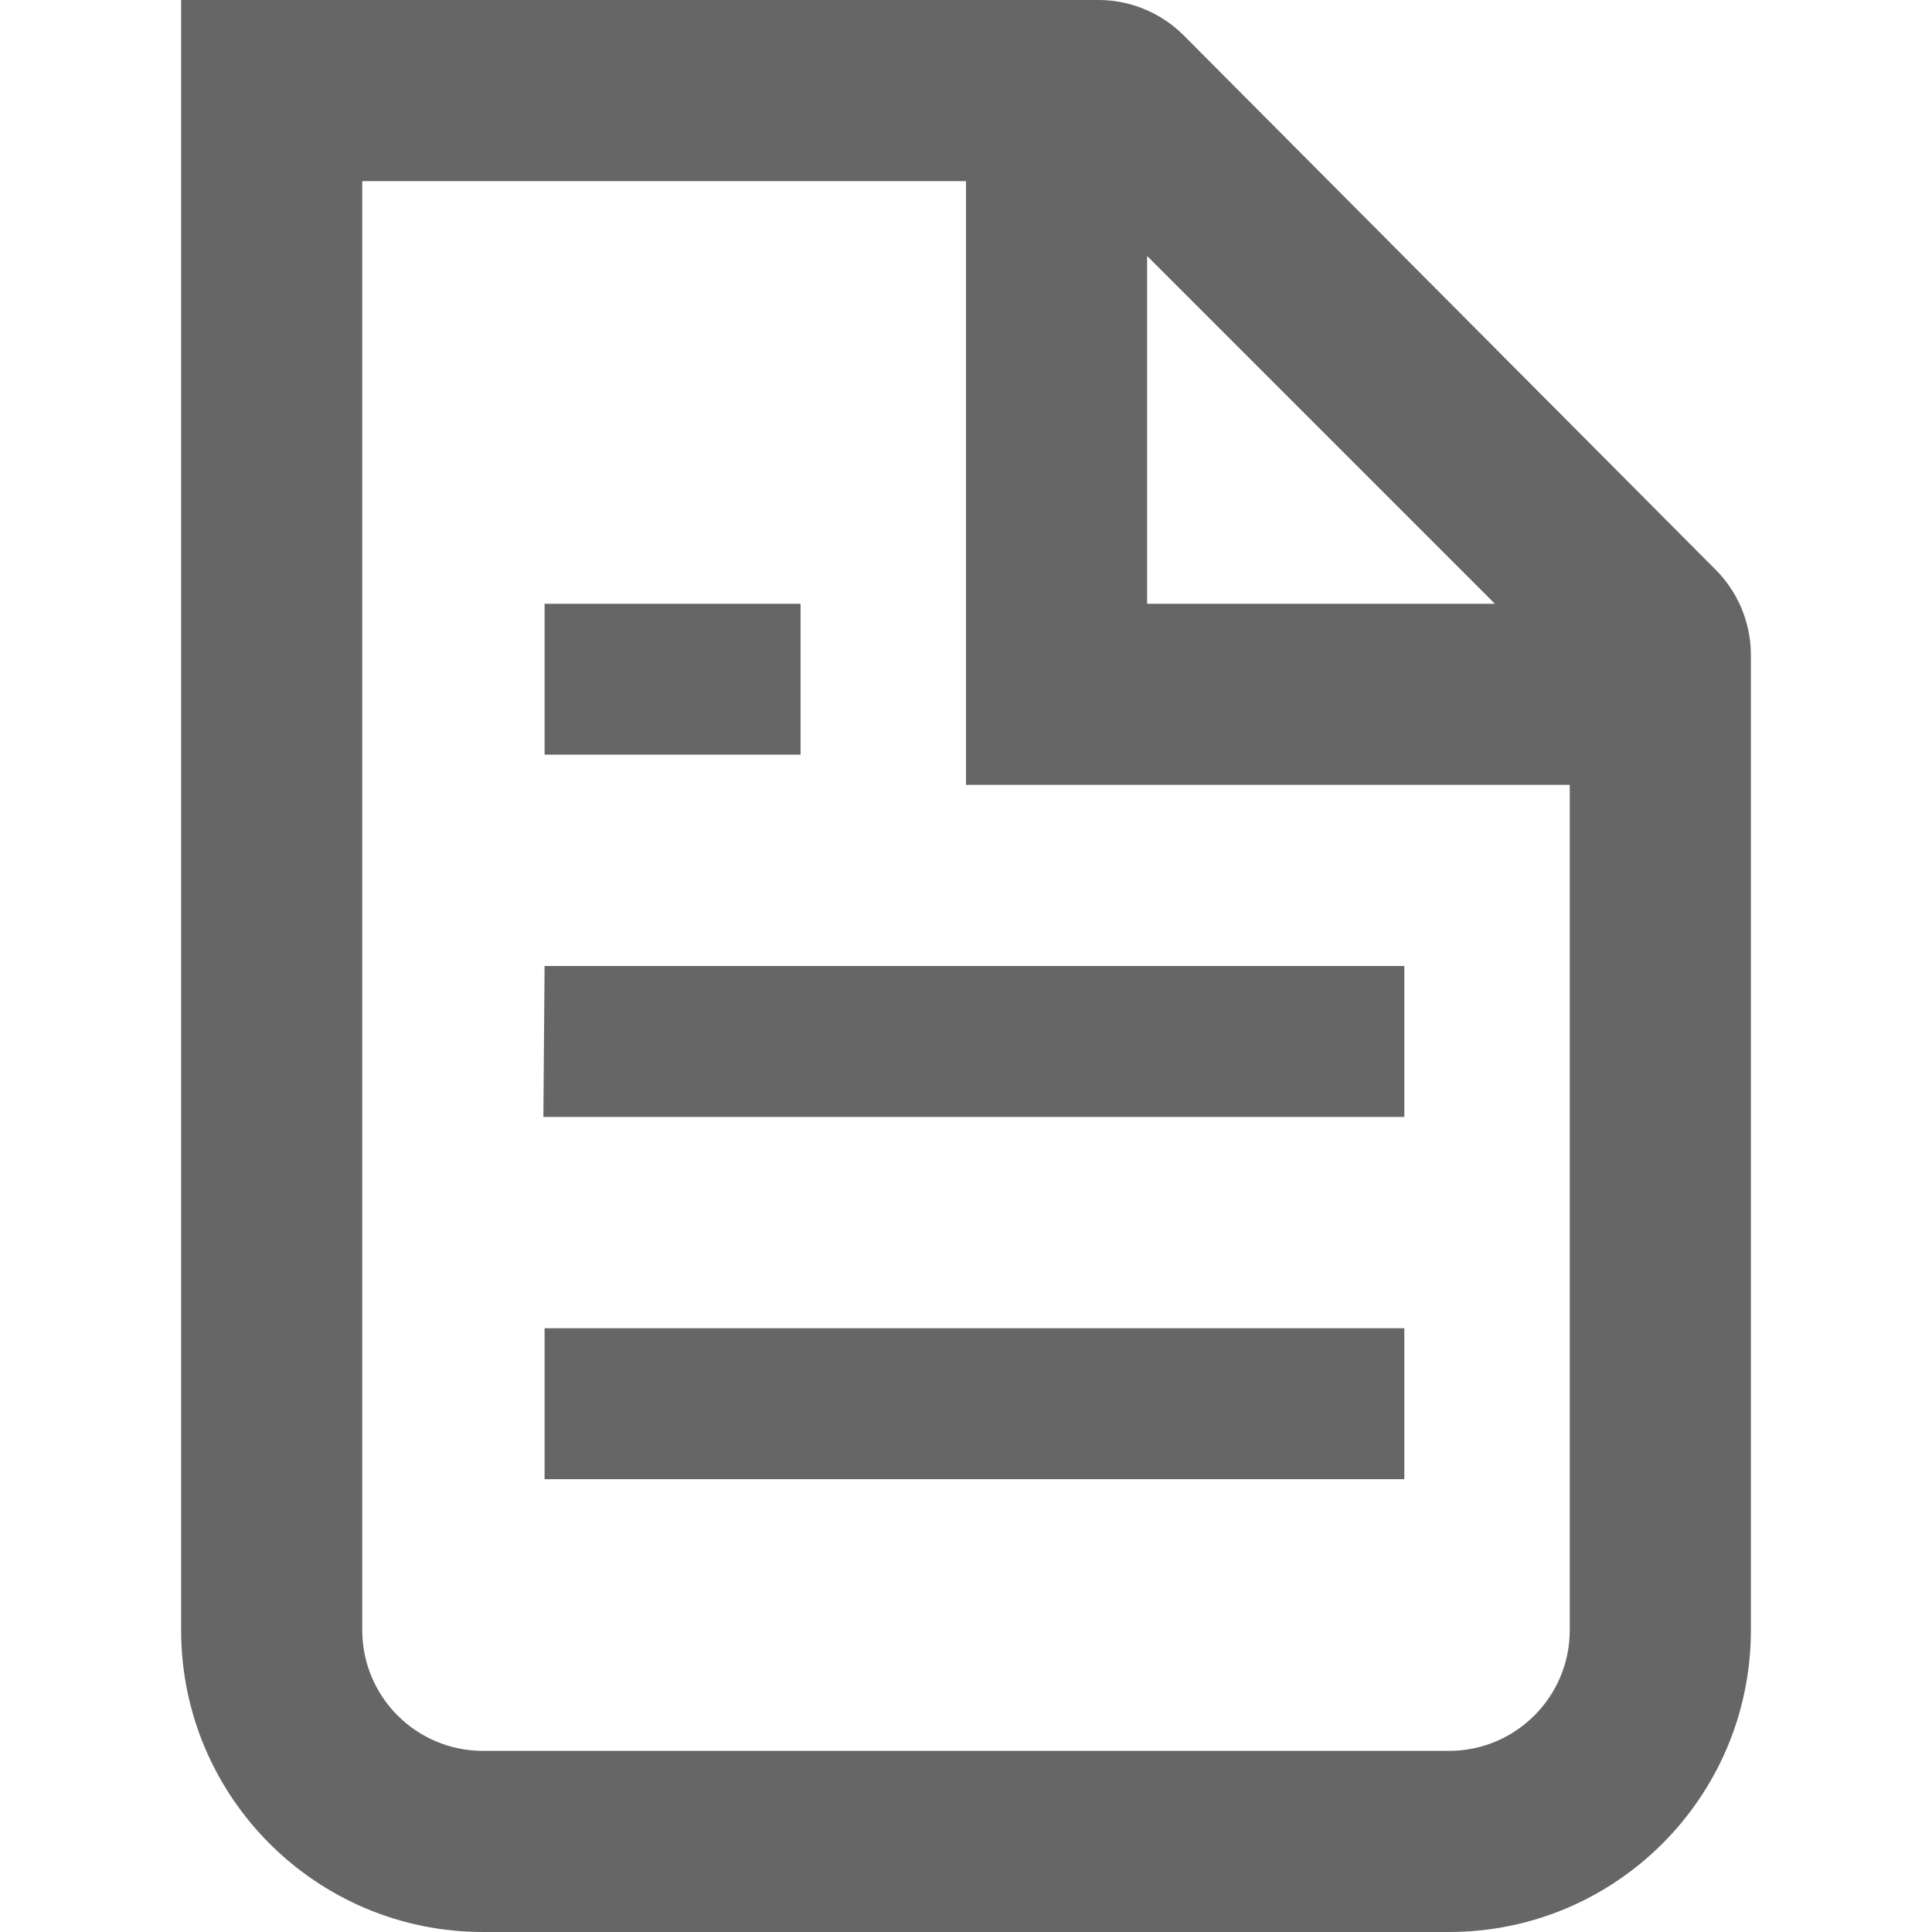
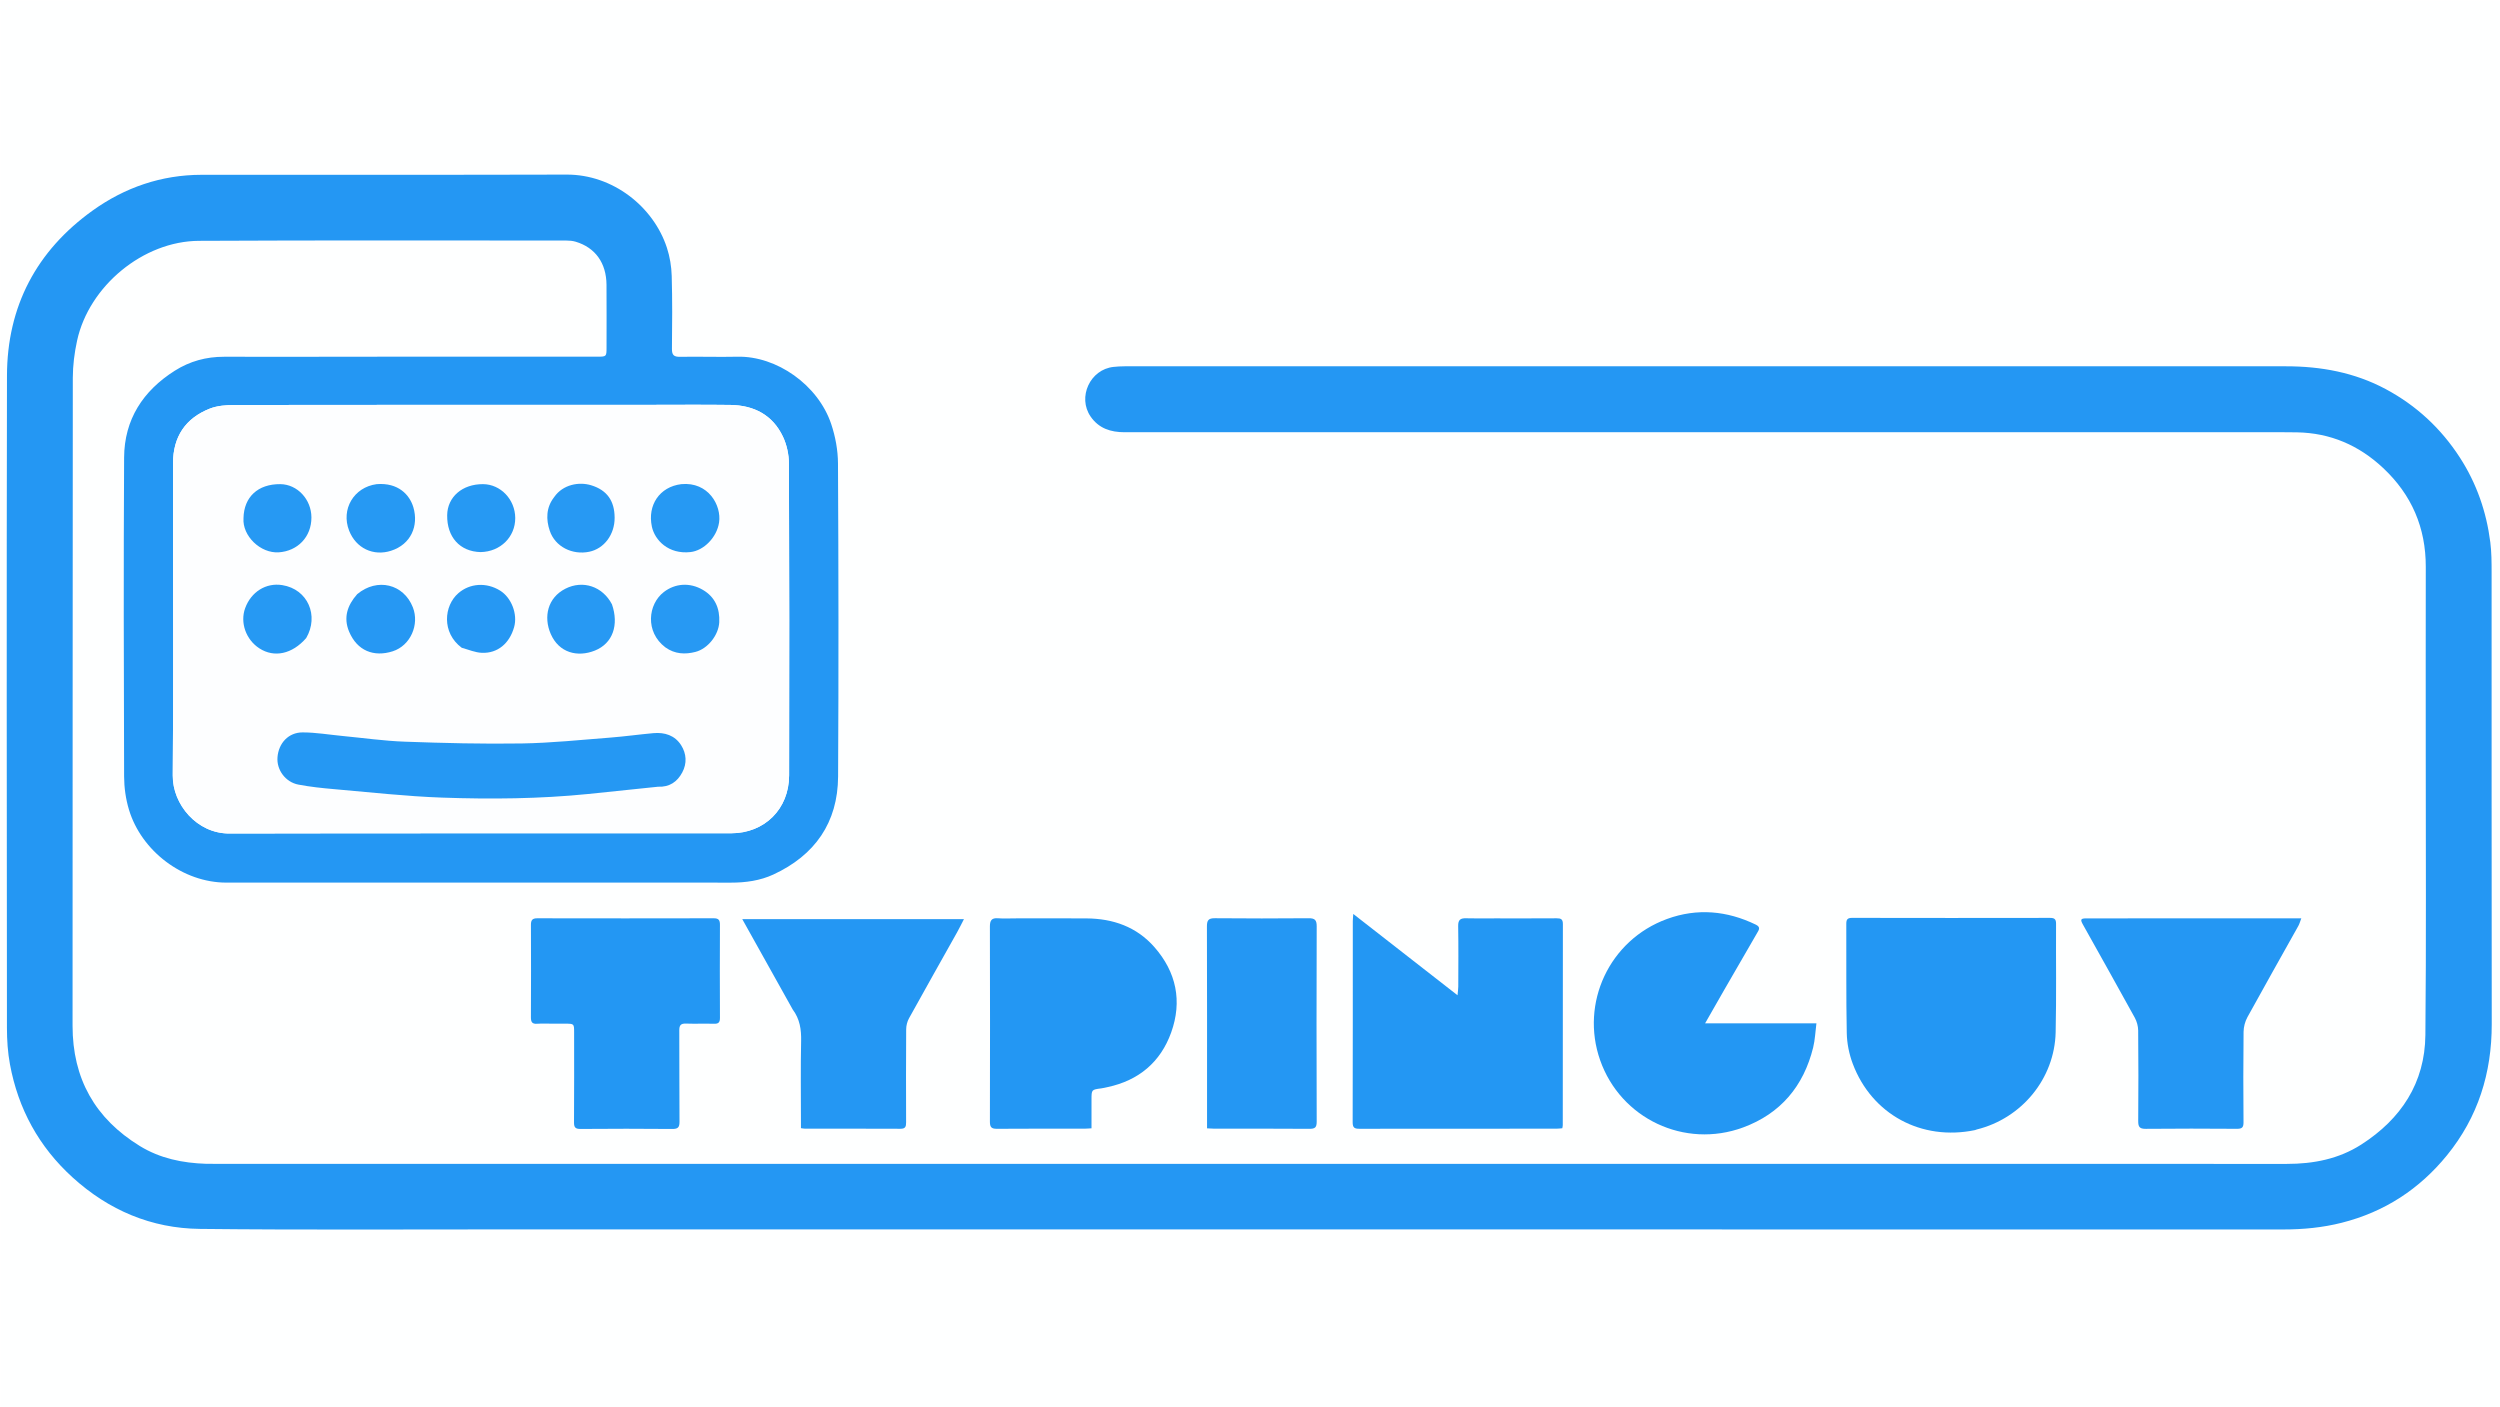
- <svg xmlns="http://www.w3.org/2000/svg" fill="none" viewBox="0 0 16 16">
-   <path d="M14.5 13.5V5.41a1 1 0 0 0-.3-.7L9.8.29A1 1 0 0 0 9.08 0H1.5v13.5A2.5 2.5 0 0 0 4 16h8a2.5 2.5 0 0 0 2.5-2.5m-1.5 0v-7H8v-5H3v12a1 1 0 0 0 1 1h8a1 1 0 0 0 1-1M9.5 5V2.12L12.38 5zM5.13 5h-.62v1.25h2.12V5zm-.62 3h7.12v1.25H4.5zm.62 3h-.62v1.25h7.12V11z" clip-rule="evenodd" fill="#666" fill-rule="evenodd" />
+ <svg xmlns="http://www.w3.org/2000/svg" version="1.1" id="Layer_1" x="0px" y="0px" width="100%" viewBox="0 0 1920 1080" enable-background="new 0 0 1920 1080" xml:space="preserve">
+   <path fill="#FEFFFF" opacity="1" stroke="none" d=" M1360,1081   C906.667,1081 453.833,1081 1,1081   C1,721 1,361 1,1   C2,1 3,1 4,1   C642.999,1 1281.999,1 1921,1   C1921,361 1921,720.999 1921,1081   C1734.167,1081 1547.333,1081 1360,1081  M391.5,944.173   C845.653,944.173 1299.806,944.162 1753.959,944.219   C1769.025,944.221 1783.813,942.773 1798.448,939.077   C1831.216,930.802 1858.078,913.322 1879.295,887.242   C1903.128,857.948 1913.712,824.099 1913.658,786.462   C1913.49,670.798 1913.614,555.133 1913.557,439.469   C1913.553,431.813 1913.521,424.089 1912.563,416.516   C1909.605,393.11 1902.045,371.268 1889.162,351.369   C1874.664,328.974 1855.694,311.382 1832.203,298.813   C1808.338,286.045 1782.509,281.318 1755.702,281.316   C1458.374,281.287 1161.046,281.297 863.719,281.317   C860.894,281.317 858.058,281.488 855.247,281.78   C837.193,283.654 827.323,305.052 837.613,319.938   C843.918,329.06 853.068,331.95 863.609,331.95   C1160.27,331.94 1456.931,331.942 1753.592,331.946   C1757.092,331.946 1760.592,331.973 1764.091,332.036   C1789.728,332.498 1811.645,341.973 1830.244,359.425   C1852.178,380.006 1863.074,405.291 1863.001,435.43   C1862.884,484.262 1862.988,533.095 1862.976,581.927   C1862.958,652.926 1863.395,723.929 1862.695,794.92   C1862.332,831.78 1843.987,859.414 1813.458,879.012   C1796.192,890.096 1776.768,893.879 1756.345,893.877   C1225.522,893.814 694.699,893.827 163.875,893.827   C162.042,893.827 160.207,893.865 158.376,893.806   C140.316,893.223 122.975,889.706 107.39,880.136   C72.968,859 55.697,828.323 55.727,787.7   C55.847,621.87 55.722,456.04 55.918,290.21   C55.929,280.65 57.166,270.917 59.21,261.566   C68.355,219.733 109.947,185.187 152.761,184.964   C246.756,184.474 340.755,184.732 434.753,184.733   C437.217,184.733 439.785,184.939 442.127,185.641   C457.187,190.158 465.668,201.963 465.796,218.685   C465.919,234.683 465.827,250.684 465.824,266.684   C465.823,273.917 465.818,273.929 458.619,273.93   C405.12,273.933 351.621,273.917 298.122,273.936   C256.124,273.952 214.125,274.104 172.126,273.994   C158.399,273.958 145.802,277.395 134.261,284.697   C109.766,300.195 95.478,322.204 95.315,351.414   C94.859,433.077 95.046,514.744 95.317,596.408   C95.345,604.917 96.593,613.731 99.047,621.868   C108.614,653.594 140.441,677.856 173.811,677.847   C262.643,677.826 351.474,677.84 440.306,677.84   C480.639,677.84 520.971,677.785 561.304,677.871   C572.617,677.895 583.779,676.338 593.919,671.644   C625.822,656.877 643.463,631.799 643.659,596.356   C644.101,516.193 643.987,436.025 643.575,355.862   C643.523,345.748 641.576,335.231 638.353,325.623   C628.279,295.588 596.418,273.281 566.345,273.96   C551.687,274.291 537.011,273.779 522.35,274.036   C517.565,274.12 515.998,272.733 516.052,267.871   C516.258,249.207 516.408,230.53 515.874,211.879   C515.667,204.656 514.443,197.207 512.209,190.341   C501.919,158.72 470.687,133.987 435.232,134.091   C341.735,134.364 248.236,134.185 154.738,134.252   C123.925,134.274 95.844,144 71.179,161.676   C28.044,192.59 5.464,235.283 5.357,288.532   C5.021,455.528 5.197,622.525 5.33,789.522   C5.337,798.805 5.955,808.232 7.637,817.342   C13.962,851.605 29.851,880.725 55.766,904.275   C83.516,929.493 116.288,943.386 153.509,943.798   C232.497,944.671 311.502,944.133 391.5,944.173  M1517.239,867.787   C1517.55,867.667 1517.852,867.513 1518.173,867.434   C1552.696,858.909 1577.926,828.354 1578.738,792.821   C1579.373,765.021 1578.894,737.197 1579.05,709.384   C1579.07,705.777 1577.701,704.933 1574.337,704.939   C1523.706,705.024 1473.074,705.032 1422.443,704.926   C1418.832,704.919 1417.936,706.182 1417.952,709.555   C1418.085,737.534 1417.752,765.521 1418.319,793.491   C1418.478,801.316 1420.121,809.48 1422.868,816.821   C1437.457,855.813 1475.641,876.466 1517.239,867.787  M1147.5,705.302   C1140.334,705.302 1133.162,705.472 1126.004,705.24   C1121.597,705.098 1119.795,706.414 1119.879,711.193   C1120.15,726.687 1119.996,742.189 1119.958,757.688   C1119.953,759.536 1119.65,761.384 1119.384,764.364   C1092.317,743.255 1066.248,722.924 1039.314,701.919   C1039.115,704.85 1038.95,706.151 1038.95,707.451   C1038.937,758.947 1038.989,810.443 1038.843,861.939   C1038.831,866.108 1040.294,866.909 1044.038,866.902   C1094.534,866.806 1145.03,866.84 1195.526,866.823   C1196.969,866.822 1198.413,866.611 1199.852,866.498   C1200.02,865.42 1200.21,864.769 1200.21,864.119   C1200.228,812.623 1200.201,761.127 1200.297,709.631   C1200.303,705.929 1198.763,705.225 1195.496,705.25   C1179.831,705.372 1164.165,705.304 1147.5,705.302  M779.502,705.305   C775.172,705.304 770.82,705.575 766.516,705.233   C761.585,704.841 760.231,706.853 760.244,711.597   C760.377,761.563 760.367,811.529 760.25,861.496   C760.24,865.592 761.392,866.956 765.596,866.922   C788.079,866.741 810.565,866.842 833.049,866.824   C834.654,866.823 836.259,866.649 838.281,866.531   C838.281,858.888 838.281,851.749 838.281,844.61   C838.281,836.829 838.284,836.851 845.772,835.868   C847.416,835.652 849.035,835.231 850.661,834.884   C874.542,829.779 891.284,815.72 899.455,792.972   C908.07,768.991 903.459,746.592 886.57,727.366   C872.878,711.781 854.839,705.478 834.465,705.333   C816.478,705.205 798.489,705.305 779.502,705.305  M1345.5,785.905   C1333.947,785.905 1322.394,785.905 1309.524,785.905   C1314.916,776.47 1319.555,768.289 1324.255,760.144   C1332.645,745.603 1341.088,731.092 1349.467,716.545   C1350.789,714.251 1352.448,712.058 1348.506,710.146   C1326.33,699.394 1303.444,697.316 1280.288,705.758   C1235.893,721.944 1213.534,770.415 1228.89,814.19   C1244.682,859.207 1293.891,882.38 1338.662,865.895   C1367.462,855.291 1385.189,834.174 1392.508,804.469   C1393.946,798.632 1394.161,792.493 1395.016,785.905   C1378.095,785.905 1362.298,785.905 1345.5,785.905  M425.494,786.187   C428.327,786.187 431.16,786.186 433.993,786.188   C440.915,786.191 440.921,786.192 440.921,792.9   C440.924,815.899 441.006,838.899 440.841,861.897   C440.814,865.764 441.785,867.063 445.833,867.032   C469.331,866.85 492.832,866.824 516.329,867.046   C520.868,867.089 521.89,865.616 521.855,861.326   C521.66,837.995 521.832,814.661 521.694,791.33   C521.671,787.463 522.805,785.971 526.807,786.115   C533.965,786.373 541.142,786.036 548.302,786.252   C551.766,786.356 552.943,785.248 552.925,781.717   C552.802,757.885 552.809,734.052 552.917,710.22   C552.933,706.636 551.916,705.225 548.094,705.234   C502.929,705.34 457.763,705.335 412.598,705.244   C408.796,705.236 407.742,706.722 407.757,710.294   C407.858,733.959 407.869,757.626 407.745,781.291   C407.726,784.879 408.643,786.514 412.501,786.248   C416.482,785.973 420.497,786.187 425.494,786.187  M1652.5,705.299   C1635.837,705.298 1619.174,705.271 1602.512,705.316   C1597.898,705.329 1597.48,706.11 1599.728,710.138   C1613.011,733.943 1626.39,757.695 1639.513,781.587   C1641.106,784.487 1642.089,788.114 1642.12,791.415   C1642.341,814.574 1642.339,837.738 1642.148,860.897   C1642.112,865.329 1643.116,867 1647.929,866.95   C1671.254,866.708 1694.584,866.756 1717.911,866.925   C1721.812,866.953 1723.054,865.949 1723.021,861.911   C1722.834,838.751 1722.797,815.588 1723.064,792.43   C1723.107,788.647 1724.207,784.494 1726.027,781.176   C1738.899,757.718 1752.1,734.441 1765.144,711.077   C1766.026,709.498 1766.481,707.68 1767.392,705.299   C1728.772,705.299 1691.136,705.299 1652.5,705.299  M608.975,775.579   C614.343,782.706 615.451,790.733 615.262,799.521   C614.822,819.996 615.122,840.487 615.122,860.971   C615.122,862.742 615.122,864.513 615.122,866.431   C616.567,866.622 617.363,866.819 618.16,866.82   C642.641,866.838 667.123,866.778 691.604,866.899   C695.414,866.918 695.9,865.102 695.889,861.96   C695.81,838.144 695.774,814.328 695.944,790.514   C695.964,787.67 696.749,784.528 698.121,782.044   C710.332,759.939 722.767,737.957 735.102,715.92   C736.824,712.842 738.359,709.66 740.317,705.877   C683.199,705.877 627.164,705.877 570.047,705.877   C583.231,729.498 595.913,752.222 608.975,775.579  M927.011,851.496   C927.011,856.426 927.011,861.356 927.011,866.57   C929.355,866.683 930.988,866.829 932.621,866.83   C956.949,866.844 981.278,866.737 1005.605,866.936   C1009.944,866.971 1011.241,865.876 1011.226,861.392   C1011.062,811.403 1011.058,761.413 1011.224,711.424   C1011.24,706.562 1009.786,705.164 1004.999,705.205   C981.005,705.412 957.008,705.427 933.015,705.195   C928.055,705.147 926.903,706.837 926.919,711.527   C927.072,757.85 927.011,804.174 927.011,851.496  z" />
+   <path fill="#2497F3" opacity="1" stroke="none" d=" M391,944.173   C311.502,944.133 232.497,944.671 153.509,943.798   C116.288,943.386 83.516,929.493 55.766,904.275   C29.851,880.725 13.962,851.605 7.637,817.342   C5.955,808.232 5.337,798.805 5.33,789.522   C5.197,622.525 5.021,455.528 5.357,288.532   C5.464,235.283 28.044,192.59 71.179,161.676   C95.844,144 123.925,134.274 154.738,134.252   C248.236,134.185 341.735,134.364 435.232,134.091   C470.687,133.987 501.919,158.72 512.209,190.341   C514.443,197.207 515.667,204.656 515.874,211.879   C516.408,230.53 516.258,249.207 516.052,267.871   C515.998,272.733 517.565,274.12 522.35,274.036   C537.011,273.779 551.687,274.291 566.345,273.96   C596.418,273.281 628.279,295.588 638.353,325.623   C641.576,335.231 643.523,345.748 643.575,355.862   C643.987,436.025 644.101,516.193 643.659,596.356   C643.463,631.799 625.822,656.877 593.919,671.644   C583.779,676.338 572.617,677.895 561.304,677.871   C520.971,677.785 480.639,677.84 440.306,677.84   C351.474,677.84 262.643,677.826 173.811,677.847   C140.441,677.856 108.614,653.594 99.047,621.868   C96.593,613.731 95.345,604.917 95.317,596.408   C95.046,514.744 94.859,433.077 95.315,351.414   C95.478,322.204 109.766,300.195 134.261,284.697   C145.802,277.395 158.399,273.958 172.126,273.994   C214.125,274.104 256.124,273.952 298.122,273.936   C351.621,273.917 405.12,273.933 458.619,273.93   C465.818,273.929 465.823,273.917 465.824,266.684   C465.827,250.684 465.919,234.683 465.796,218.685   C465.668,201.963 457.187,190.158 442.127,185.641   C439.785,184.939 437.217,184.733 434.753,184.733   C340.755,184.732 246.756,184.474 152.761,184.964   C109.947,185.187 68.355,219.733 59.21,261.566   C57.166,270.917 55.929,280.65 55.918,290.21   C55.722,456.04 55.847,621.87 55.727,787.7   C55.697,828.323 72.968,859 107.39,880.136   C122.975,889.706 140.316,893.223 158.376,893.806   C160.207,893.865 162.042,893.827 163.875,893.827   C694.699,893.827 1225.522,893.814 1756.345,893.877   C1776.768,893.879 1796.192,890.096 1813.458,879.012   C1843.987,859.414 1862.332,831.78 1862.695,794.92   C1863.395,723.929 1862.958,652.926 1862.976,581.927   C1862.988,533.095 1862.884,484.262 1863.001,435.43   C1863.074,405.291 1852.178,380.006 1830.244,359.425   C1811.645,341.973 1789.728,332.498 1764.091,332.036   C1760.592,331.973 1757.092,331.946 1753.592,331.946   C1456.931,331.942 1160.27,331.94 863.609,331.95   C853.068,331.95 843.918,329.06 837.613,319.938   C827.323,305.052 837.193,283.654 855.247,281.78   C858.058,281.488 860.894,281.317 863.719,281.317   C1161.046,281.297 1458.374,281.287 1755.702,281.316   C1782.509,281.318 1808.338,286.045 1832.203,298.813   C1855.694,311.382 1874.664,328.974 1889.162,351.369   C1902.045,371.268 1909.605,393.11 1912.563,416.516   C1913.521,424.089 1913.553,431.813 1913.557,439.469   C1913.614,555.133 1913.49,670.798 1913.658,786.462   C1913.712,824.099 1903.128,857.948 1879.295,887.242   C1858.078,913.322 1831.216,930.802 1798.448,939.077   C1783.813,942.773 1769.025,944.221 1753.959,944.219   C1299.806,944.162 845.653,944.173 391,944.173  M496.5,310.93   C391.028,310.93 285.556,310.883 180.084,311.047   C173.7,311.057 166.849,311.561 161.022,313.871   C142.436,321.239 132.933,335.403 132.884,355.588   C132.848,370.584 132.868,385.581 132.869,400.577   C132.871,465.559 133.238,530.546 132.676,595.524   C132.485,617.734 151.196,640.184 176.07,640.128   C304.536,639.837 433.003,640.042 561.469,639.952   C587.234,639.934 605.991,621.278 606.04,595.487   C606.192,515.675 606.21,435.862 605.901,356.051   C605.874,349.118 604.26,341.629 601.308,335.379   C593.425,318.688 579.016,311.261 560.982,311.005   C539.825,310.705 518.661,310.932 496.5,310.93  z" />
+   <path fill="#2397F3" opacity="1" stroke="none" d=" M1516.84,867.911   C1475.641,876.466 1437.457,855.813 1422.868,816.821   C1420.121,809.48 1418.478,801.316 1418.319,793.491   C1417.752,765.521 1418.085,737.534 1417.952,709.555   C1417.936,706.182 1418.832,704.919 1422.443,704.926   C1473.074,705.032 1523.706,705.024 1574.337,704.939   C1577.701,704.933 1579.07,705.777 1579.05,709.384   C1578.894,737.197 1579.373,765.021 1578.738,792.821   C1577.926,828.354 1552.696,858.909 1518.173,867.434   C1517.852,867.513 1517.55,867.667 1516.84,867.911  z" />
+   <path fill="#2397F3" opacity="1" stroke="none" d=" M1148,705.303   C1164.165,705.304 1179.831,705.372 1195.496,705.25   C1198.763,705.225 1200.303,705.929 1200.297,709.631   C1200.201,761.127 1200.228,812.623 1200.21,864.119   C1200.21,864.769 1200.02,865.42 1199.852,866.498   C1198.413,866.611 1196.969,866.822 1195.526,866.823   C1145.03,866.84 1094.534,866.806 1044.038,866.902   C1040.294,866.909 1038.831,866.108 1038.843,861.939   C1038.989,810.443 1038.937,758.947 1038.95,707.451   C1038.95,706.151 1039.115,704.85 1039.314,701.919   C1066.248,722.924 1092.317,743.255 1119.384,764.364   C1119.65,761.384 1119.953,759.536 1119.958,757.688   C1119.996,742.189 1120.15,726.687 1119.879,711.193   C1119.795,706.414 1121.597,705.098 1126.004,705.24   C1133.162,705.472 1140.334,705.302 1148,705.303  z" />
+   <path fill="#2397F3" opacity="1" stroke="none" d=" M780.002,705.305   C798.489,705.305 816.478,705.205 834.465,705.333   C854.839,705.478 872.878,711.781 886.57,727.366   C903.459,746.592 908.07,768.991 899.455,792.972   C891.284,815.72 874.542,829.779 850.661,834.884   C849.035,835.231 847.416,835.652 845.772,835.868   C838.284,836.851 838.281,836.829 838.281,844.61   C838.281,851.749 838.281,858.888 838.281,866.531   C836.259,866.649 834.654,866.823 833.049,866.824   C810.565,866.842 788.079,866.741 765.596,866.922   C761.392,866.956 760.24,865.592 760.25,861.496   C760.367,811.529 760.377,761.563 760.244,711.597   C760.231,706.853 761.585,704.841 766.516,705.233   C770.82,705.575 775.172,705.304 780.002,705.305  z" />
+   <path fill="#2397F3" opacity="1" stroke="none" d=" M1346,785.905   C1362.298,785.905 1378.095,785.905 1395.016,785.905   C1394.161,792.493 1393.946,798.632 1392.508,804.469   C1385.189,834.174 1367.462,855.291 1338.662,865.895   C1293.891,882.38 1244.682,859.207 1228.89,814.19   C1213.534,770.415 1235.893,721.944 1280.288,705.758   C1303.444,697.316 1326.33,699.394 1348.506,710.146   C1352.448,712.058 1350.789,714.251 1349.467,716.545   C1341.088,731.092 1332.645,745.603 1324.255,760.144   C1319.555,768.289 1314.916,776.47 1309.524,785.905   C1322.394,785.905 1333.947,785.905 1346,785.905  z" />
+   <path fill="#2397F3" opacity="1" stroke="none" d=" M424.995,786.188   C420.497,786.187 416.482,785.973 412.501,786.248   C408.643,786.514 407.726,784.879 407.745,781.291   C407.869,757.626 407.858,733.959 407.757,710.294   C407.742,706.722 408.796,705.236 412.598,705.244   C457.763,705.335 502.929,705.34 548.094,705.234   C551.916,705.225 552.933,706.636 552.917,710.22   C552.809,734.052 552.802,757.885 552.925,781.717   C552.943,785.248 551.766,786.356 548.302,786.252   C541.142,786.036 533.965,786.373 526.807,786.115   C522.805,785.971 521.671,787.463 521.694,791.33   C521.832,814.661 521.66,837.995 521.855,861.326   C521.89,865.616 520.868,867.089 516.329,867.046   C492.832,866.824 469.331,866.85 445.833,867.032   C441.785,867.063 440.814,865.764 440.841,861.897   C441.006,838.899 440.924,815.899 440.921,792.9   C440.921,786.192 440.915,786.191 433.993,786.188   C431.16,786.186 428.327,786.187 424.995,786.188  z" />
+   <path fill="#2497F3" opacity="1" stroke="none" d=" M1653,705.299   C1691.136,705.299 1728.772,705.299 1767.392,705.299   C1766.481,707.68 1766.026,709.498 1765.144,711.077   C1752.1,734.441 1738.899,757.718 1726.027,781.176   C1724.207,784.494 1723.107,788.647 1723.064,792.43   C1722.797,815.588 1722.834,838.751 1723.021,861.911   C1723.054,865.949 1721.812,866.953 1717.911,866.925   C1694.584,866.756 1671.254,866.708 1647.929,866.95   C1643.116,867 1642.112,865.329 1642.148,860.897   C1642.339,837.738 1642.341,814.574 1642.12,791.415   C1642.089,788.114 1641.106,784.487 1639.513,781.587   C1626.39,757.695 1613.011,733.943 1599.728,710.138   C1597.48,706.11 1597.898,705.329 1602.512,705.316   C1619.174,705.271 1635.837,705.298 1653,705.299  z" />
+   <path fill="#2497F3" opacity="1" stroke="none" d=" M608.785,775.262   C595.913,752.222 583.231,729.498 570.047,705.877   C627.164,705.877 683.199,705.877 740.317,705.877   C738.359,709.66 736.824,712.842 735.102,715.92   C722.767,737.957 710.332,759.939 698.121,782.044   C696.749,784.528 695.964,787.67 695.944,790.514   C695.774,814.328 695.81,838.144 695.889,861.96   C695.9,865.102 695.414,866.918 691.604,866.899   C667.123,866.778 642.641,866.838 618.16,866.82   C617.363,866.819 616.567,866.622 615.122,866.431   C615.122,864.513 615.122,862.742 615.122,860.971   C615.122,840.487 614.822,819.996 615.262,799.521   C615.451,790.733 614.343,782.706 608.785,775.262  z" />
+   <path fill="#2497F3" opacity="1" stroke="none" d=" M927.011,850.997   C927.011,804.174 927.072,757.85 926.919,711.527   C926.903,706.837 928.055,705.147 933.015,705.195   C957.008,705.427 981.005,705.412 1004.999,705.205   C1009.786,705.164 1011.24,706.562 1011.224,711.424   C1011.058,761.413 1011.062,811.403 1011.226,861.392   C1011.241,865.876 1009.944,866.971 1005.605,866.936   C981.278,866.737 956.949,866.844 932.621,866.83   C930.988,866.829 929.355,866.683 927.011,866.57   C927.011,861.356 927.011,856.426 927.011,850.997  z" />
+   <path fill="#FDFEFF" opacity="1" stroke="none" d=" M497,310.93   C518.661,310.932 539.825,310.705 560.982,311.005   C579.016,311.261 593.425,318.688 601.308,335.379   C604.26,341.629 605.874,349.118 605.901,356.051   C606.21,435.862 606.192,515.675 606.04,595.487   C605.991,621.278 587.234,639.934 561.469,639.952   C433.003,640.042 304.536,639.837 176.07,640.128   C151.196,640.184 132.485,617.734 132.676,595.524   C133.238,530.546 132.871,465.559 132.869,400.577   C132.868,385.581 132.848,370.584 132.884,355.588   C132.933,335.403 142.436,321.239 161.022,313.871   C166.849,311.561 173.7,311.057 180.084,311.047   C285.556,310.883 391.028,310.93 497,310.93  M505.786,604.162   C514.264,604.585 520.138,600.366 523.949,593.282   C527.718,586.276 527.241,578.821 523.104,572.311   C518.3,564.75 510.497,562.279 501.813,563.058   C490.716,564.053 479.668,565.625 468.563,566.483   C446.001,568.225 423.431,570.613 400.835,570.976   C370.879,571.458 340.88,570.678 310.929,569.609   C294.831,569.035 278.794,566.728 262.731,565.194   C252.635,564.23 242.542,562.497 232.446,562.482   C221.558,562.465 213.997,570.689 213.113,581.523   C212.326,591.162 219.15,600.682 229.209,602.589   C238.337,604.319 247.639,605.294 256.908,606.093   C284.42,608.467 311.919,611.601 339.489,612.565   C376.928,613.873 414.432,613.543 451.793,609.776   C469.504,607.99 487.205,606.101 505.786,604.162  M511.235,497.377   C518.306,502.439 526.287,502.693 534.161,500.653   C543.645,498.196 551.902,487.708 552.391,477.871   C552.912,467.373 549.206,458.52 539.812,453.028   C529.728,447.133 518.528,448.018 509.863,454.648   C497.628,464.009 495.3,485.281 511.235,497.377  M274.053,456.55   C266.692,464.924 263.638,474.38 268.092,485.039   C274.284,499.857 287.162,504.807 301.572,500.202   C315.347,495.799 322.221,479.619 317.091,466.474   C310.066,448.474 289.67,443.49 274.053,456.55  M288.818,371.833   C271.754,374.156 261.69,391.117 268.131,407.548   C273.446,421.106 286.762,427.307 300.258,423.006   C315.722,418.077 321.633,403.718 317.472,389.623   C314.622,379.97 305.829,370.491 288.818,371.833  M354.911,497.692   C359.973,498.979 365,501.172 370.104,501.372   C382.215,501.849 391.342,494.115 394.855,481.577   C397.646,471.617 392.791,458.994 384.092,453.59   C373.516,447.021 360.837,447.944 352.065,455.526   C340.879,465.193 339.006,485.855 354.911,497.692  M369.498,424.006   C384.361,423.759 395.769,412.354 395.702,397.809   C395.636,383.614 384.493,371.903 370.975,371.82   C355.092,371.723 343.645,381.615 343.43,395.622   C343.174,412.387 353.104,423.594 369.498,424.006  M522.773,371.829   C506.526,373.858 497.118,387.985 500.648,404.502   C502.835,414.738 513.269,425.878 530.292,423.991   C540.523,422.856 550.544,412.687 552.256,401.24   C554.209,388.178 544.011,369.835 522.773,371.829  M187.002,398.445   C186.062,411.541 199.973,425.151 214.18,424.183   C228.476,423.208 239.214,412.464 239.172,397.388   C239.133,383.5 228.342,371.946 215.294,371.822   C198.218,371.661 187.308,381.575 187.002,398.445  M469.846,463.766   C462.774,450.298 447.631,445.31 434.23,452.12   C420.559,459.066 417.293,473.755 422.937,486.797   C429.219,501.315 443.441,505.014 456.86,499.64   C470.699,494.098 475.417,479.901 469.846,463.766  M235.367,489.732   C245.111,472.977 236.529,452.519 216.755,449.364   C204.138,447.352 192.82,454.689 188.297,467.016   C184.226,478.11 188.849,491.226 199.194,497.933   C210.587,505.319 224.404,502.379 235.367,489.732  M425.42,381.98   C419.234,389.875 419.341,399.041 422.211,407.609   C426.353,419.973 439.651,426.423 452.514,423.751   C463.992,421.367 472.091,410.531 472.038,397.629   C471.985,384.795 466.338,376.458 454.018,372.685   C444.787,369.857 432.396,371.989 425.42,381.98  z" />
+   <path fill="#2598F3" opacity="1" stroke="none" d=" M505.348,604.21   C487.205,606.101 469.504,607.99 451.793,609.776   C414.432,613.543 376.928,613.873 339.489,612.565   C311.919,611.601 284.42,608.467 256.908,606.093   C247.639,605.294 238.337,604.319 229.209,602.589   C219.15,600.682 212.326,591.162 213.113,581.523   C213.997,570.689 221.558,562.465 232.446,562.482   C242.542,562.497 252.635,564.23 262.731,565.194   C278.794,566.728 294.831,569.035 310.929,569.609   C340.88,570.678 370.879,571.458 400.835,570.976   C423.431,570.613 446.001,568.225 468.563,566.483   C479.668,565.625 490.716,564.053 501.813,563.058   C510.497,562.279 518.3,564.75 523.104,572.311   C527.241,578.821 527.718,586.276 523.949,593.282   C520.138,600.366 514.264,604.585 505.348,604.21  z" />
+   <path fill="#2799F3" opacity="1" stroke="none" d=" M510.959,497.141   C495.3,485.281 497.628,464.009 509.863,454.648   C518.528,448.018 529.728,447.133 539.812,453.028   C549.206,458.52 552.912,467.373 552.391,477.871   C551.902,487.708 543.645,498.196 534.161,500.653   C526.287,502.693 518.306,502.439 510.959,497.141  z" />
+   <path fill="#2698F3" opacity="1" stroke="none" d=" M274.33,456.322   C289.67,443.49 310.066,448.474 317.091,466.474   C322.221,479.619 315.347,495.799 301.572,500.202   C287.162,504.807 274.284,499.857 268.092,485.039   C263.638,474.38 266.692,464.924 274.33,456.322  z" />
+   <path fill="#2699F3" opacity="1" stroke="none" d=" M289.276,371.829   C305.829,370.491 314.622,379.97 317.472,389.623   C321.633,403.718 315.722,418.077 300.258,423.006   C286.762,427.307 273.446,421.106 268.131,407.548   C261.69,391.117 271.754,374.156 289.276,371.829  z" />
+   <path fill="#2698F3" opacity="1" stroke="none" d=" M354.61,497.488   C339.006,485.855 340.879,465.193 352.065,455.526   C360.837,447.944 373.516,447.021 384.092,453.59   C392.791,458.994 397.646,471.617 394.855,481.577   C391.342,494.115 382.215,501.849 370.104,501.372   C365,501.172 359.973,498.979 354.61,497.488  z" />
+   <path fill="#2699F3" opacity="1" stroke="none" d=" M369.038,424.005   C353.104,423.594 343.174,412.387 343.43,395.622   C343.645,381.615 355.092,371.723 370.975,371.82   C384.493,371.903 395.636,383.614 395.702,397.809   C395.769,412.354 384.361,423.759 369.038,424.005  z" />
+   <path fill="#2699F3" opacity="1" stroke="none" d=" M523.234,371.826   C544.011,369.835 554.209,388.178 552.256,401.24   C550.544,412.687 540.523,422.856 530.292,423.991   C513.269,425.878 502.835,414.738 500.648,404.502   C497.118,387.985 506.526,373.858 523.234,371.826  z" />
+   <path fill="#2699F3" opacity="1" stroke="none" d=" M187.001,397.989   C187.308,381.575 198.218,371.661 215.294,371.822   C228.342,371.946 239.133,383.5 239.172,397.388   C239.214,412.464 228.476,423.208 214.18,424.183   C199.973,425.151 186.062,411.541 187.001,397.989  z" />
+   <path fill="#2799F3" opacity="1" stroke="none" d=" M469.989,464.129   C475.417,479.901 470.699,494.098 456.86,499.64   C443.441,505.014 429.219,501.315 422.937,486.797   C417.293,473.755 420.559,459.066 434.23,452.12   C447.631,445.31 462.774,450.298 469.989,464.129  z" />
+   <path fill="#2699F3" opacity="1" stroke="none" d=" M235.155,490.029   C224.404,502.379 210.587,505.319 199.194,497.933   C188.849,491.226 184.226,478.11 188.297,467.016   C192.82,454.689 204.138,447.352 216.755,449.364   C236.529,452.519 245.111,472.977 235.155,490.029  z" />
+   <path fill="#2799F3" opacity="1" stroke="none" d=" M425.651,381.698   C432.396,371.989 444.787,369.857 454.018,372.685   C466.338,376.458 471.985,384.795 472.038,397.629   C472.091,410.531 463.992,421.367 452.514,423.751   C439.651,426.423 426.353,419.973 422.211,407.609   C419.341,399.041 419.234,389.875 425.651,381.698  z" />
</svg>
